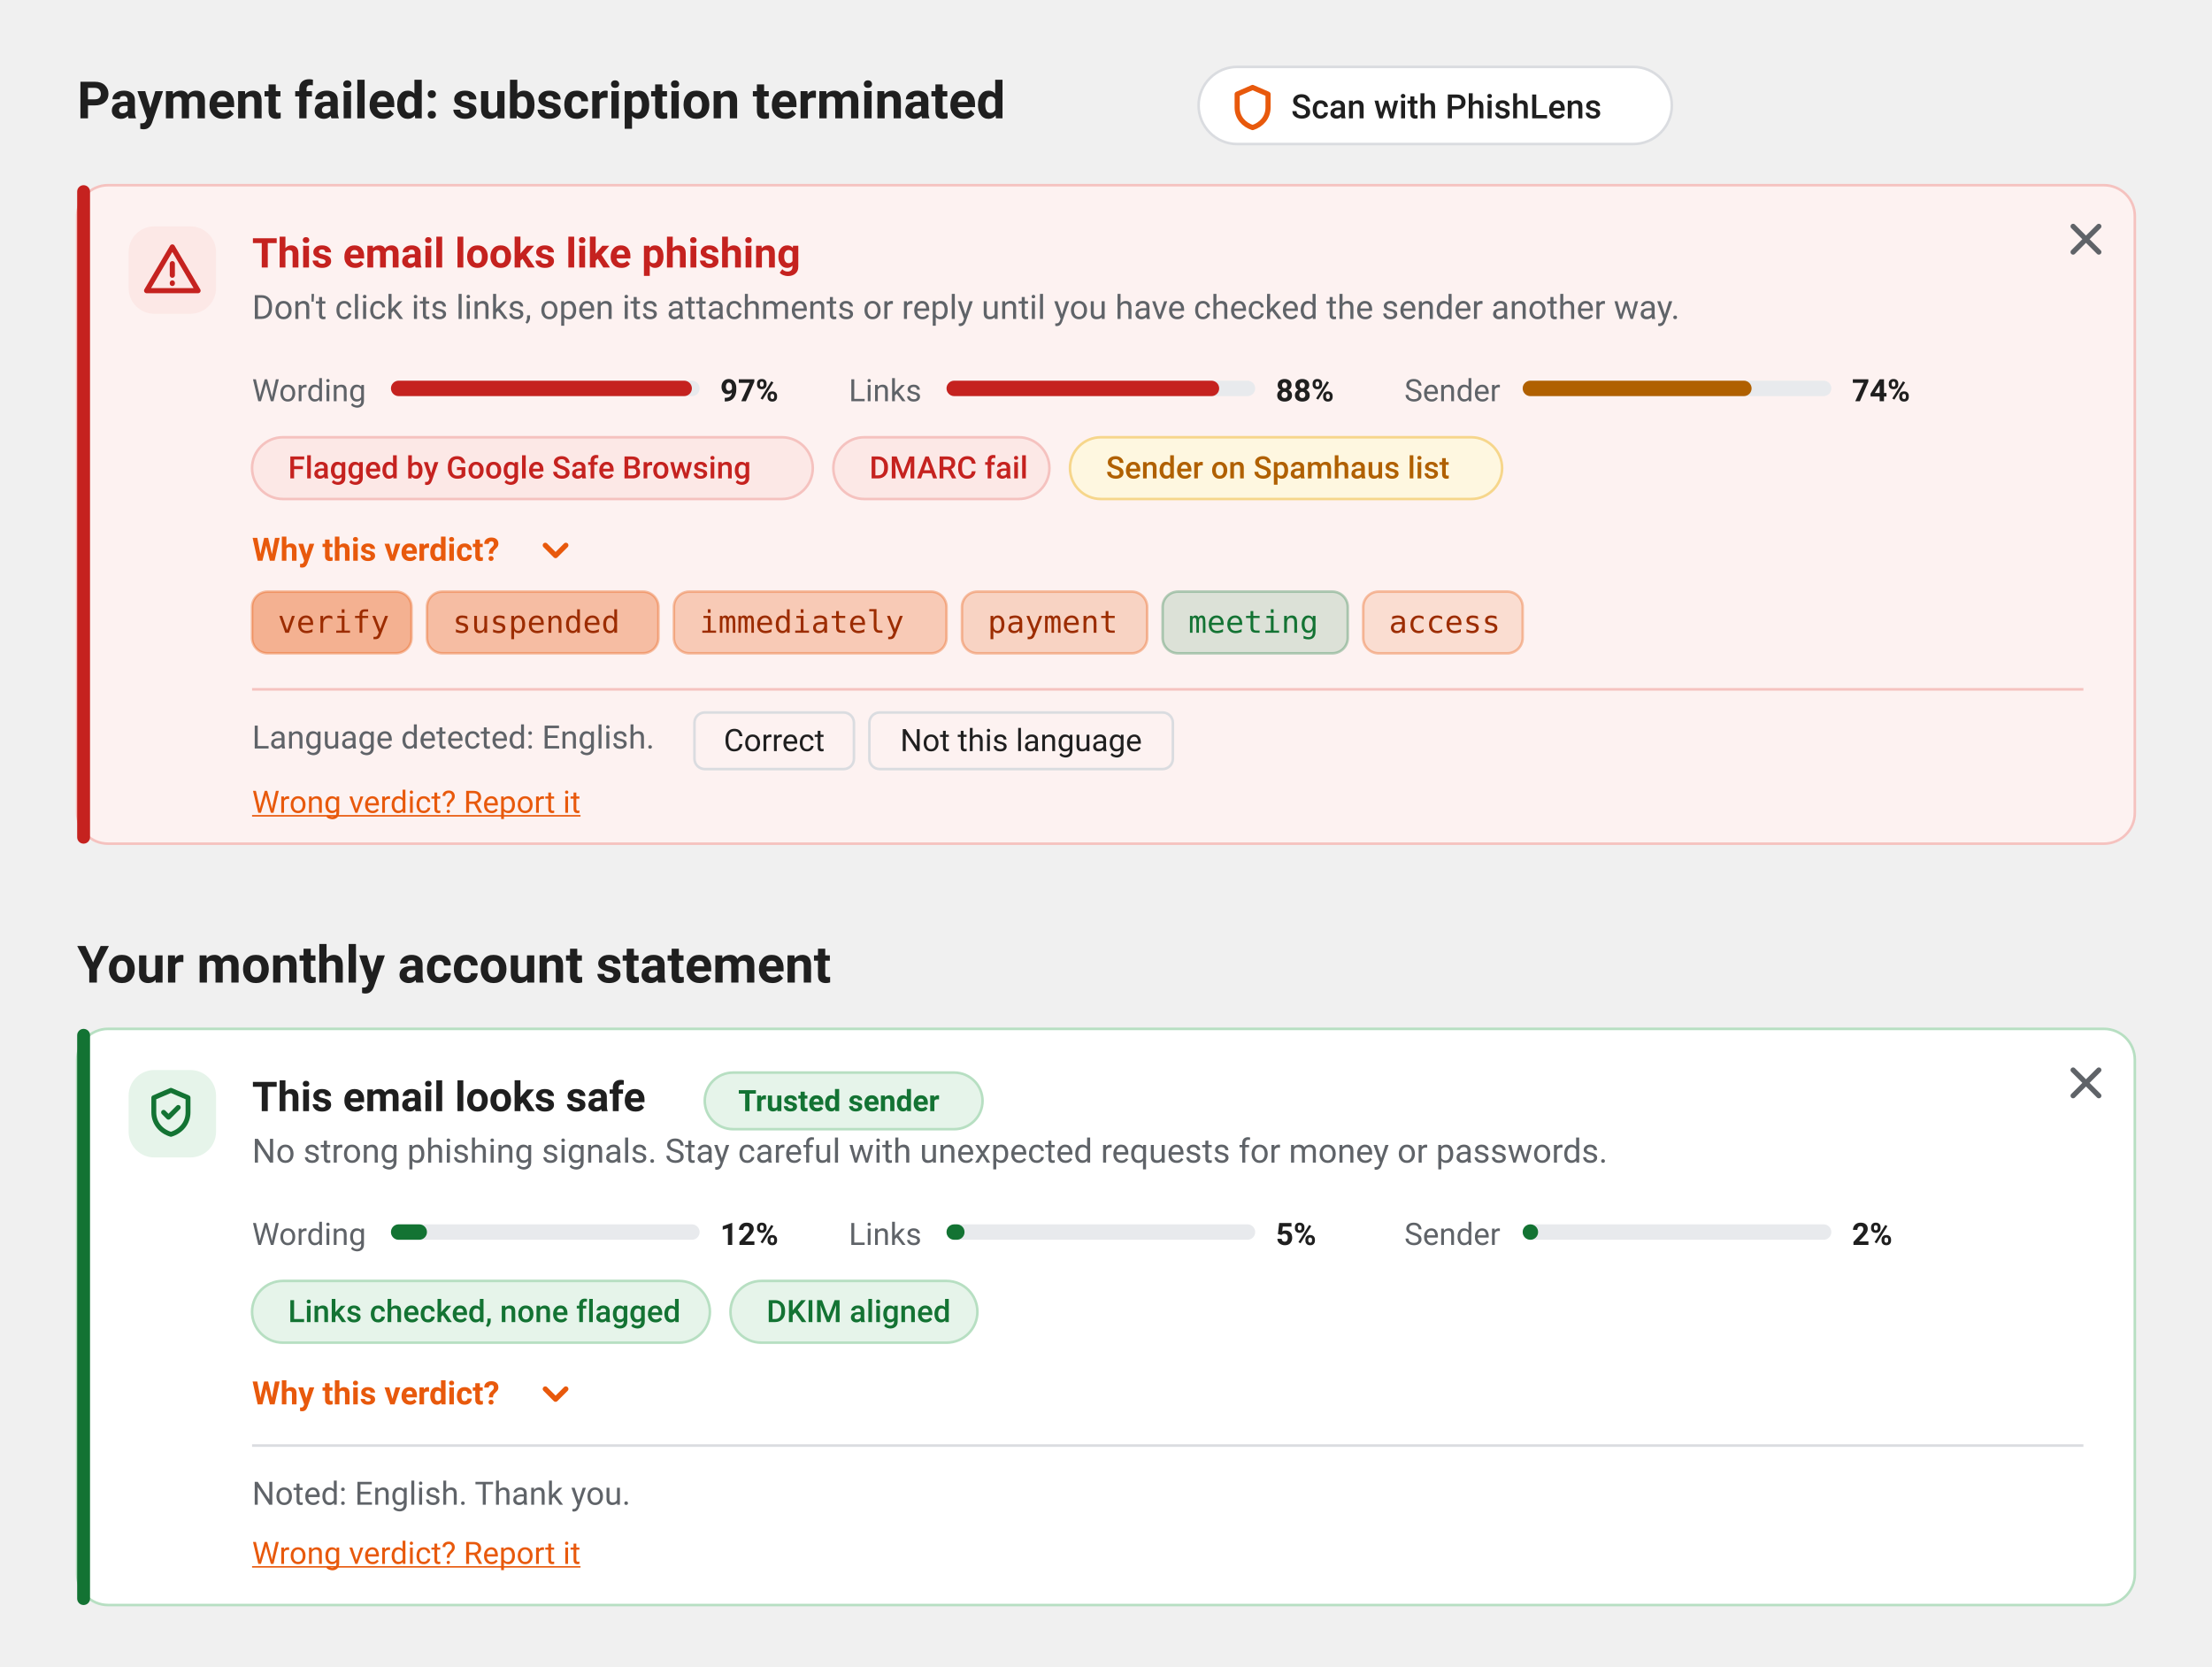
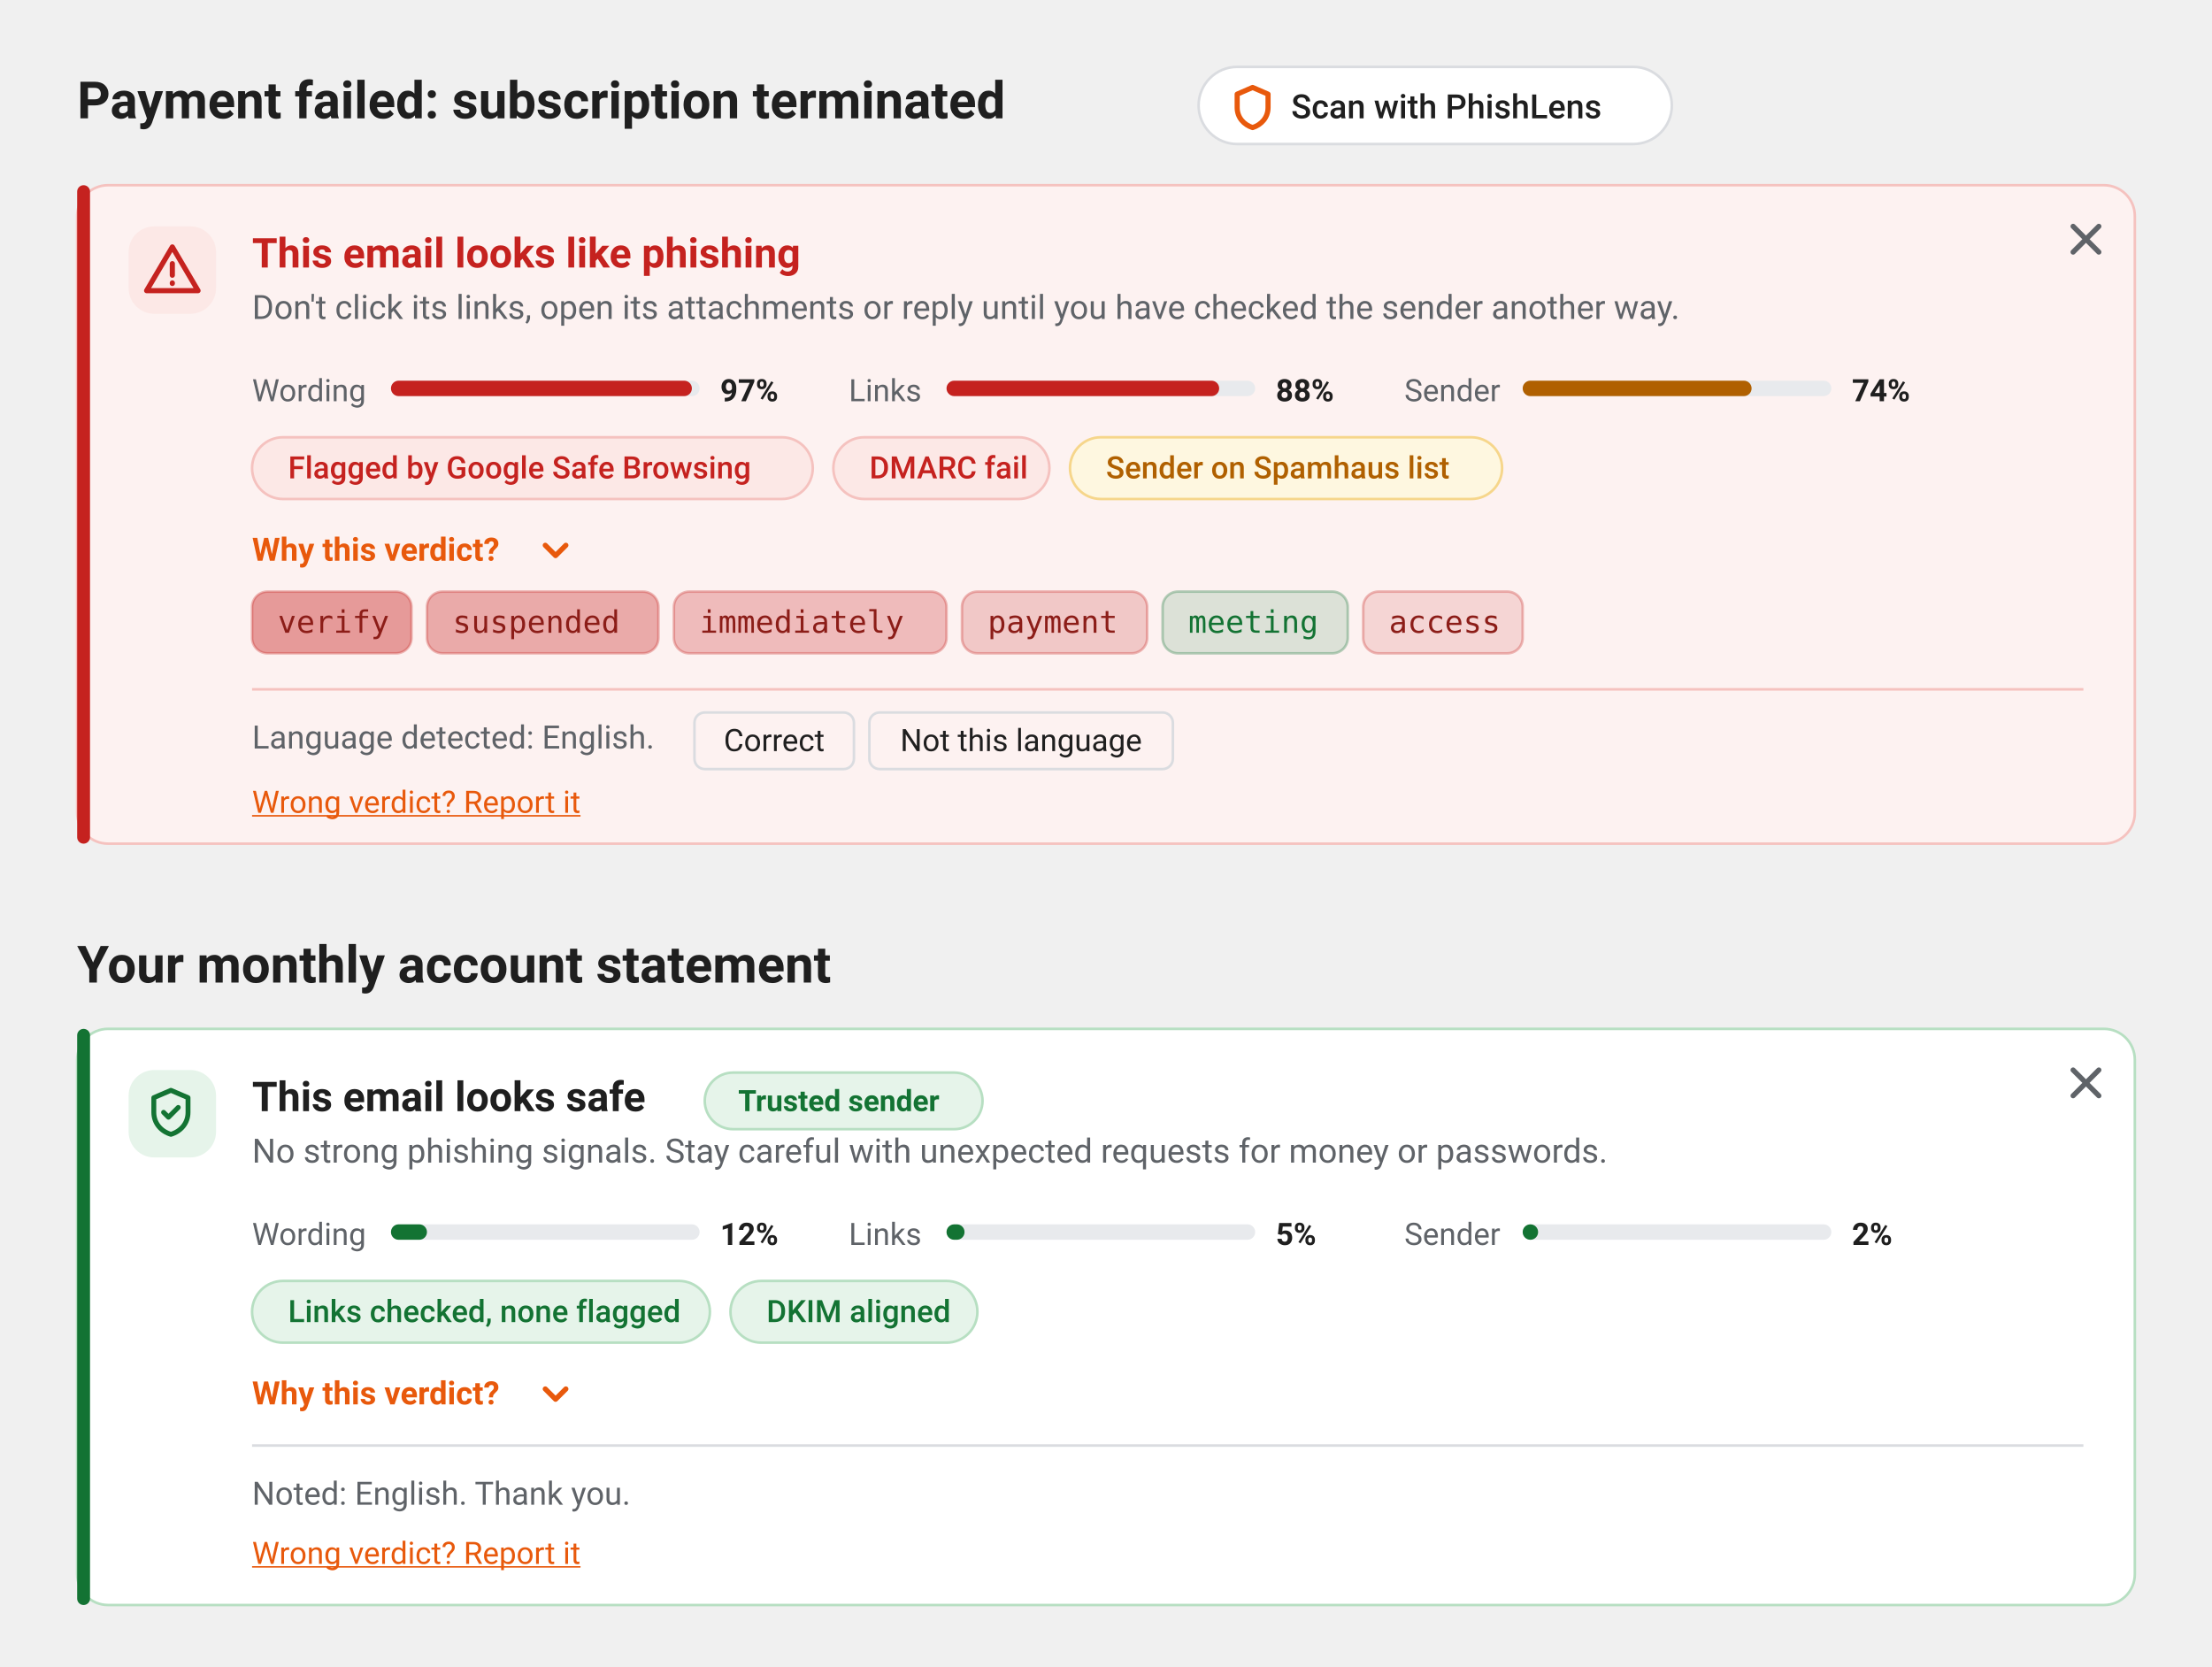
<svg xmlns="http://www.w3.org/2000/svg" width="860" height="648" viewBox="0 0 860 648" role="img" aria-labelledby="t d">
  <style>
    text { font-family: "Google Sans", Roboto, "Segoe UI", Helvetica, Arial, sans-serif; }
    .mono { font-family: ui-monospace, SFMono-Regular, Menlo, Consolas, monospace; }
    .ic { fill: none; stroke-width: 2; stroke-linecap: round; stroke-linejoin: round; }
  </style>
  <rect x="0" y="0" width="860" height="648" rx="18" fill="none" />
  <text x="30" y="46" font-size="20" font-weight="600" fill="#1f1f1f">Payment failed: subscription terminated</text>
  <rect x="466" y="26" width="184" height="30" rx="15" fill="#ffffff" stroke="#dadce0" />
  <g transform="translate(479 33)" class="ic" stroke="#e8590c">
    <path d="M8 1l6 2.6v5.2c0 3.9-2.6 6.7-6 7.8-3.4-1.1-6-3.9-6-7.8V3.6L8 1z" />
  </g>
  <text x="502" y="46" font-size="13" font-weight="500" fill="#1f1f1f">Scan with PhishLens</text>
  <rect x="30" y="72" width="800" height="256" rx="12" fill="#fdf2f1" stroke="#f5c2bf" />
  <rect x="30" y="72" width="5" height="256" rx="2.5" fill="#c5221f" />
  <rect x="50" y="88" width="34" height="34" rx="10" fill="#fce8e6" />
  <g transform="translate(55 93)" class="ic" stroke="#c5221f">
    <path d="M12 3 L22 20 L2 20 Z" />
    <path d="M12 9.5 V14 M12 17 V17.2" />
  </g>
  <text x="98" y="104" font-size="16" font-weight="600" fill="#c5221f">This email looks like phishing</text>
  <text x="98" y="124" font-size="13" fill="#5f6368">Don't click its links, open its attachments or reply until you have checked the sender another way.</text>
  <g transform="translate(804 86)" class="ic" stroke="#5f6368">
    <path d="M2 2l10 10M12 2L2 12" />
  </g>
  <text x="98" y="156" font-size="12" fill="#5f6368">Wording</text>
  <rect x="152" y="148" width="120" height="6" rx="3" fill="#e8eaed" />
  <rect x="152" y="148" width="117" height="6" rx="3" fill="#c5221f" />
  <text x="280" y="156" font-size="12" font-weight="600" fill="#1f1f1f">97%</text>
  <text x="330" y="156" font-size="12" fill="#5f6368">Links</text>
  <rect x="368" y="148" width="120" height="6" rx="3" fill="#e8eaed" />
  <rect x="368" y="148" width="106" height="6" rx="3" fill="#c5221f" />
  <text x="496" y="156" font-size="12" font-weight="600" fill="#1f1f1f">88%</text>
  <text x="546" y="156" font-size="12" fill="#5f6368">Sender</text>
  <rect x="592" y="148" width="120" height="6" rx="3" fill="#e8eaed" />
  <rect x="592" y="148" width="89" height="6" rx="3" fill="#b06000" />
  <text x="720" y="156" font-size="12" font-weight="600" fill="#1f1f1f">74%</text>
  <rect x="98" y="170" width="218" height="24" rx="12" fill="#fce8e6" stroke="#f5c2bf" />
  <text x="112" y="186" font-size="12" font-weight="500" fill="#c5221f">Flagged by Google Safe Browsing</text>
  <rect x="324" y="170" width="84" height="24" rx="12" fill="#fce8e6" stroke="#f5c2bf" />
  <text x="338" y="186" font-size="12" font-weight="500" fill="#c5221f">DMARC fail</text>
  <rect x="416" y="170" width="168" height="24" rx="12" fill="#fef7e0" stroke="#f6d68b" />
  <text x="430" y="186" font-size="12" font-weight="500" fill="#b06000">Sender on Spamhaus list</text>
  <text x="98" y="218" font-size="12.5" font-weight="600" fill="#e8590c">Why this verdict?</text>
  <path d="M212 212l4 4 4-4" class="ic" stroke="#e8590c" stroke-width="1.6" />
  <g class="mono" font-size="12">
-     <rect x="98" y="230" width="62" height="24" rx="6" fill="#e8590c" fill-opacity=".42" stroke="#e8590c" stroke-opacity=".35" />
-     <text x="108" y="246" class="mono" fill="#9c2c00">verify</text>
-     <rect x="166" y="230" width="90" height="24" rx="6" fill="#e8590c" fill-opacity=".34" stroke="#e8590c" stroke-opacity=".35" />
-     <text x="176" y="246" class="mono" fill="#9c2c00">suspended</text>
-     <rect x="262" y="230" width="106" height="24" rx="6" fill="#e8590c" fill-opacity=".26" stroke="#e8590c" stroke-opacity=".35" />
-     <text x="272" y="246" class="mono" fill="#9c2c00">immediately</text>
-     <rect x="374" y="230" width="72" height="24" rx="6" fill="#e8590c" fill-opacity=".2" stroke="#e8590c" stroke-opacity=".35" />
-     <text x="384" y="246" class="mono" fill="#9c2c00">payment</text>
+     <rect x="98" y="230" width="62" height="24" rx="6" fill="#c5221f" fill-opacity=".42" stroke="#c5221f" stroke-opacity=".3" />
+     <text x="108" y="246" class="mono" fill="#8c1d18">verify</text>
+     <rect x="166" y="230" width="90" height="24" rx="6" fill="#c5221f" fill-opacity=".34" stroke="#c5221f" stroke-opacity=".3" />
+     <text x="176" y="246" class="mono" fill="#8c1d18">suspended</text>
+     <rect x="262" y="230" width="106" height="24" rx="6" fill="#c5221f" fill-opacity=".26" stroke="#c5221f" stroke-opacity=".3" />
+     <text x="272" y="246" class="mono" fill="#8c1d18">immediately</text>
+     <rect x="374" y="230" width="72" height="24" rx="6" fill="#c5221f" fill-opacity=".2" stroke="#c5221f" stroke-opacity=".3" />
+     <text x="384" y="246" class="mono" fill="#8c1d18">payment</text>
    <rect x="452" y="230" width="72" height="24" rx="6" fill="#137333" fill-opacity=".14" stroke="#137333" stroke-opacity=".3" />
    <text x="462" y="246" class="mono" fill="#137333">meeting</text>
-     <rect x="530" y="230" width="62" height="24" rx="6" fill="#e8590c" fill-opacity=".14" stroke="#e8590c" stroke-opacity=".35" />
-     <text x="540" y="246" class="mono" fill="#9c2c00">access</text>
+     <rect x="530" y="230" width="62" height="24" rx="6" fill="#c5221f" fill-opacity=".14" stroke="#c5221f" stroke-opacity=".3" />
+     <text x="540" y="246" class="mono" fill="#8c1d18">access</text>
  </g>
  <line x1="98" y1="268" x2="810" y2="268" stroke="#f5c2bf" />
  <text x="98" y="291" font-size="12.5" fill="#5f6368">Language detected: English.</text>
  <rect x="270" y="277" width="62" height="22" rx="4" fill="none" stroke="#dadce0" />
  <text x="301" y="292" font-size="12" fill="#1f1f1f" text-anchor="middle">Correct</text>
  <rect x="338" y="277" width="118" height="22" rx="4" fill="none" stroke="#dadce0" />
  <text x="397" y="292" font-size="12" fill="#1f1f1f" text-anchor="middle">Not this language</text>
  <text x="98" y="316" font-size="12" fill="#e8590c" text-decoration="underline">Wrong verdict? Report it</text>
  <g transform="translate(0 56)">
    <text x="30" y="326" font-size="20" font-weight="600" fill="#1f1f1f">Your monthly account statement</text>
    <rect x="30" y="344" width="800" height="224" rx="12" fill="#ffffff" stroke="#b7dfc2" />
    <rect x="30" y="344" width="5" height="224" rx="2.5" fill="#137333" />
    <rect x="50" y="360" width="34" height="34" rx="10" fill="#e6f4ea" />
    <g transform="translate(56 366)" class="ic" stroke="#137333">
      <path d="M11 2l7 3v6c0 4.5-3 7.8-7 9-4-1.2-7-4.5-7-9V5l7-3z" transform="scale(.95)" />
      <path d="M8 11l2 2 4-4" transform="scale(.95)" />
    </g>
    <text x="98" y="376" font-size="16" font-weight="600" fill="#1f1f1f">This email looks safe</text>
    <rect x="274" y="361" width="108" height="22" rx="11" fill="#e6f4ea" stroke="#b7dfc2" />
    <text x="287" y="376" font-size="11.5" font-weight="600" fill="#137333">Trusted sender</text>
    <text x="98" y="396" font-size="13" fill="#5f6368">No strong phishing signals. Stay careful with unexpected requests for money or passwords.</text>
    <g transform="translate(804 358)" class="ic" stroke="#5f6368">
      <path d="M2 2l10 10M12 2L2 12" />
    </g>
    <text x="98" y="428" font-size="12" fill="#5f6368">Wording</text>
    <rect x="152" y="420" width="120" height="6" rx="3" fill="#e8eaed" />
    <rect x="152" y="420" width="14" height="6" rx="3" fill="#137333" />
    <text x="280" y="428" font-size="12" font-weight="600" fill="#1f1f1f">12%</text>
    <text x="330" y="428" font-size="12" fill="#5f6368">Links</text>
    <rect x="368" y="420" width="120" height="6" rx="3" fill="#e8eaed" />
    <rect x="368" y="420" width="7" height="6" rx="3" fill="#137333" />
    <text x="496" y="428" font-size="12" font-weight="600" fill="#1f1f1f">5%</text>
    <text x="546" y="428" font-size="12" fill="#5f6368">Sender</text>
    <rect x="592" y="420" width="120" height="6" rx="3" fill="#e8eaed" />
    <rect x="592" y="420" width="6" height="6" rx="3" fill="#137333" />
    <text x="720" y="428" font-size="12" font-weight="600" fill="#1f1f1f">2%</text>
    <rect x="98" y="442" width="178" height="24" rx="12" fill="#e6f4ea" stroke="#b7dfc2" />
    <text x="112" y="458" font-size="12" font-weight="500" fill="#137333">Links checked, none flagged</text>
    <rect x="284" y="442" width="96" height="24" rx="12" fill="#e6f4ea" stroke="#b7dfc2" />
    <text x="298" y="458" font-size="12" font-weight="500" fill="#137333">DKIM aligned</text>
    <text x="98" y="490" font-size="12.5" font-weight="600" fill="#e8590c">Why this verdict?</text>
    <path d="M212 484l4 4 4-4" class="ic" stroke="#e8590c" stroke-width="1.6" />
    <line x1="98" y1="506" x2="810" y2="506" stroke="#dadce0" />
    <text x="98" y="529" font-size="12.5" fill="#5f6368">Noted: English. Thank you.</text>
    <text x="98" y="552" font-size="12" fill="#e8590c" text-decoration="underline">Wrong verdict? Report it</text>
  </g>
</svg>
